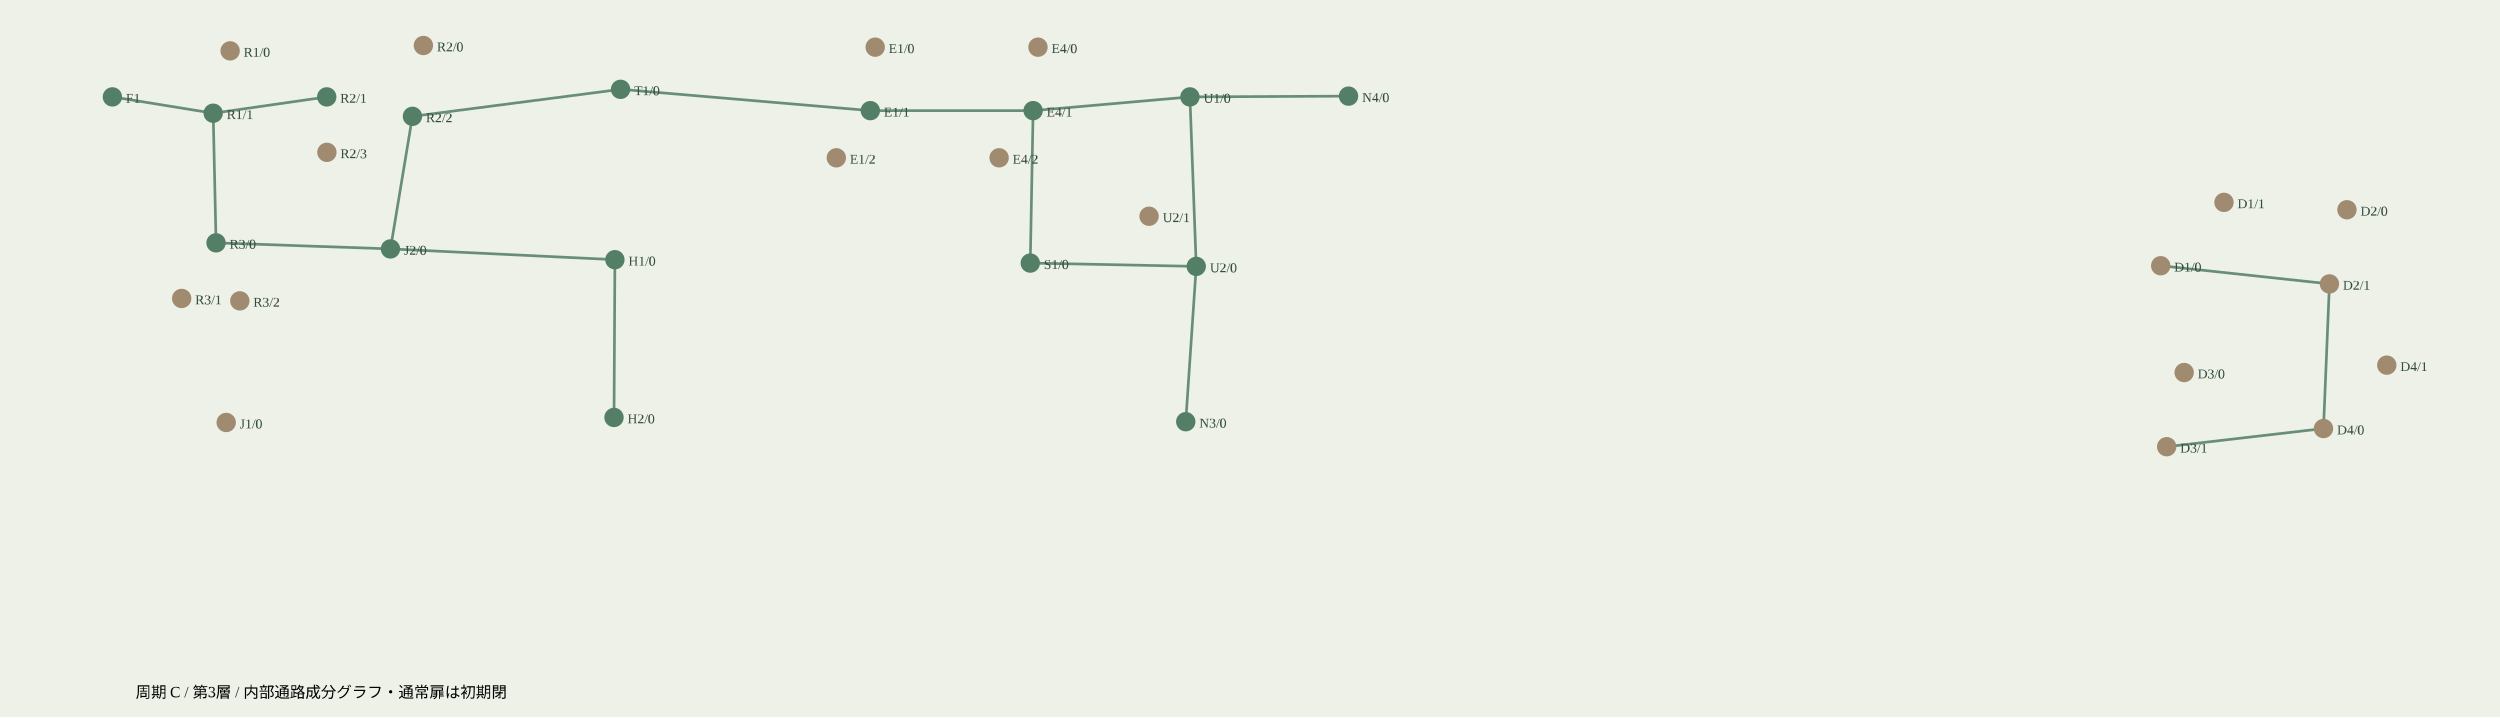
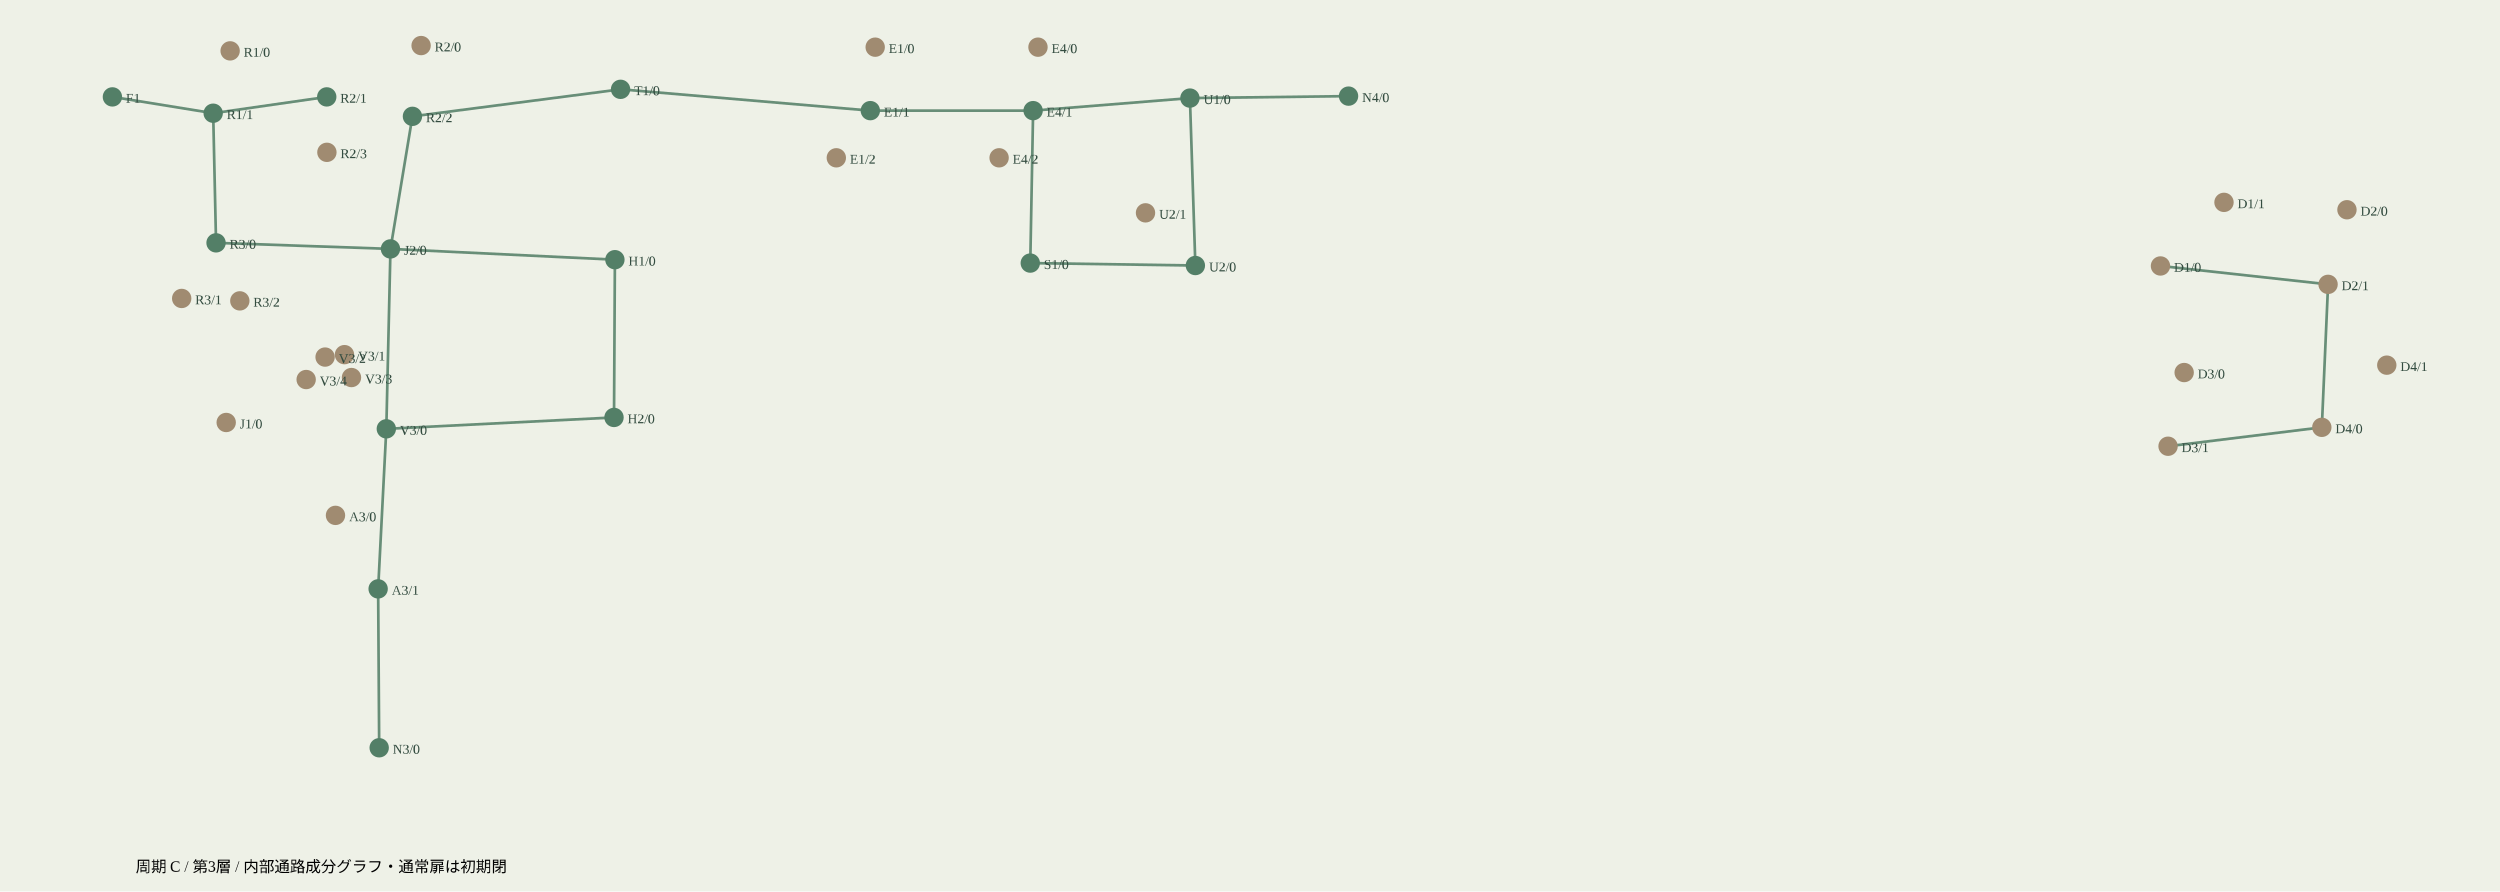
- <svg xmlns="http://www.w3.org/2000/svg" viewBox="-7 -1 129 37">
-   <rect x="-7" y="-1" width="129" height="37" fill="#eef1e7" />
+ <svg xmlns="http://www.w3.org/2000/svg" viewBox="-7 -1 129 46">
+   <rect x="-7" y="-1" width="129" height="46" fill="#eef1e7" />
  <line x1="4" y1="4.842" x2="9.86" y2="4" stroke="#688e78" stroke-width=".14" />
  <line x1="4" y1="4.842" x2="4.148" y2="11.531" stroke="#688e78" stroke-width=".14" />
  <line x1="14.282" y1="5.003" x2="13.148" y2="11.844" stroke="#688e78" stroke-width=".14" />
  <line x1="14.282" y1="5.003" x2="25.021" y2="3.609" stroke="#688e78" stroke-width=".14" />
  <line x1="4.148" y1="11.531" x2="13.148" y2="11.844" stroke="#688e78" stroke-width=".14" />
  <line x1="25.021" y1="3.609" x2="37.909" y2="4.709" stroke="#688e78" stroke-width=".14" />
  <line x1="24.729" y1="12.4" x2="24.683" y2="20.54" stroke="#688e78" stroke-width=".14" />
  <line x1="13.148" y1="11.844" x2="24.729" y2="12.4" stroke="#688e78" stroke-width=".14" />
+   <line x1="13.148" y1="11.844" x2="12.934" y2="21.128" stroke="#688e78" stroke-width=".14" />
  <line x1="37.909" y1="4.709" x2="46.309" y2="4.709" stroke="#688e78" stroke-width=".14" />
-   <line x1="46.309" y1="4.709" x2="54.4" y2="4" stroke="#688e78" stroke-width=".14" />
+   <line x1="46.309" y1="4.709" x2="54.4" y2="4.061" stroke="#688e78" stroke-width=".14" />
  <line x1="46.309" y1="4.709" x2="46.162" y2="12.575" stroke="#688e78" stroke-width=".14" />
-   <line x1="54.4" y1="4" x2="62.585" y2="3.96" stroke="#688e78" stroke-width=".14" />
-   <line x1="54.4" y1="4" x2="54.726" y2="12.745" stroke="#688e78" stroke-width=".14" />
-   <line x1="54.726" y1="12.745" x2="54.185" y2="20.76" stroke="#688e78" stroke-width=".14" />
-   <line x1="46.162" y1="12.575" x2="54.726" y2="12.745" stroke="#688e78" stroke-width=".14" />
-   <line x1="104.492" y1="12.712" x2="113.2" y2="13.65" stroke="#688e78" stroke-width=".14" />
-   <line x1="113.2" y1="13.65" x2="112.892" y2="21.112" stroke="#688e78" stroke-width=".14" />
-   <line x1="104.8" y1="22.05" x2="112.892" y2="21.112" stroke="#688e78" stroke-width=".14" />
+   <line x1="54.4" y1="4.061" x2="62.585" y2="3.96" stroke="#688e78" stroke-width=".14" />
+   <line x1="54.4" y1="4.061" x2="54.681" y2="12.701" stroke="#688e78" stroke-width=".14" />
+   <line x1="46.162" y1="12.575" x2="54.681" y2="12.701" stroke="#688e78" stroke-width=".14" />
+   <line x1="104.48" y1="12.724" x2="113.129" y2="13.673" stroke="#688e78" stroke-width=".14" />
+   <line x1="113.129" y1="13.673" x2="112.806" y2="21.05" stroke="#688e78" stroke-width=".14" />
+   <line x1="104.872" y1="22.026" x2="112.806" y2="21.05" stroke="#688e78" stroke-width=".14" />
+   <line x1="12.934" y1="21.128" x2="24.683" y2="20.54" stroke="#688e78" stroke-width=".14" />
+   <line x1="12.934" y1="21.128" x2="12.512" y2="29.386" stroke="#688e78" stroke-width=".14" />
+   <line x1="12.512" y1="29.386" x2="12.566" y2="37.585" stroke="#688e78" stroke-width=".14" />
  <line x1="-1.2" y1="4" x2="4" y2="4.842" stroke="#688e78" stroke-width=".14" />
  <circle cx="4.875" cy="1.625" r=".5" fill="#a08b71" />
  <text x="5.575" y="1.925" font-size=".7" fill="#334c40">R1/0</text>
  <circle cx="4" cy="4.842" r=".5" fill="#537f67" />
  <text x="4.7" y="5.142" font-size=".7" fill="#334c40">R1/1</text>
-   <circle cx="14.847" cy="1.348" r=".5" fill="#a08b71" />
-   <text x="15.547" y="1.648" font-size=".7" fill="#334c40">R2/0</text>
+   <circle cx="14.729" cy="1.351" r=".5" fill="#a08b71" />
+   <text x="15.429" y="1.651" font-size=".7" fill="#334c40">R2/0</text>
  <circle cx="9.86" cy="4" r=".5" fill="#537f67" />
  <text x="10.56" y="4.3" font-size=".7" fill="#334c40">R2/1</text>
  <circle cx="14.282" cy="5.003" r=".5" fill="#537f67" />
  <text x="14.982" y="5.303" font-size=".7" fill="#334c40">R2/2</text>
  <circle cx="9.868" cy="6.86" r=".5" fill="#a08b71" />
  <text x="10.568" y="7.16" font-size=".7" fill="#334c40">R2/3</text>
  <circle cx="4.148" cy="11.531" r=".5" fill="#537f67" />
  <text x="4.848" y="11.831" font-size=".7" fill="#334c40">R3/0</text>
  <circle cx="2.375" cy="14.4" r=".5" fill="#a08b71" />
  <text x="3.075" y="14.7" font-size=".7" fill="#334c40">R3/1</text>
  <circle cx="5.375" cy="14.525" r=".5" fill="#a08b71" />
  <text x="6.075" y="14.825" font-size=".7" fill="#334c40">R3/2</text>
  <circle cx="25.021" cy="3.609" r=".5" fill="#537f67" />
  <text x="25.721" y="3.909" font-size=".7" fill="#334c40">T1/0</text>
  <circle cx="24.729" cy="12.4" r=".5" fill="#537f67" />
  <text x="25.429" y="12.7" font-size=".7" fill="#334c40">H1/0</text>
  <circle cx="4.672" cy="20.8" r=".5" fill="#a08b71" />
  <text x="5.372" y="21.1" font-size=".7" fill="#334c40">J1/0</text>
  <circle cx="13.148" cy="11.844" r=".5" fill="#537f67" />
  <text x="13.848" y="12.144" font-size=".7" fill="#334c40">J2/0</text>
  <circle cx="38.16" cy="1.434" r=".5" fill="#a08b71" />
  <text x="38.86" y="1.734" font-size=".7" fill="#334c40">E1/0</text>
  <circle cx="37.909" cy="4.709" r=".5" fill="#537f67" />
  <text x="38.609" y="5.009" font-size=".7" fill="#334c40">E1/1</text>
  <circle cx="36.154" cy="7.143" r=".5" fill="#a08b71" />
  <text x="36.854" y="7.443" font-size=".7" fill="#334c40">E1/2</text>
  <circle cx="46.56" cy="1.434" r=".5" fill="#a08b71" />
  <text x="47.26" y="1.734" font-size=".7" fill="#334c40">E4/0</text>
  <circle cx="46.309" cy="4.709" r=".5" fill="#537f67" />
  <text x="47.009" y="5.009" font-size=".7" fill="#334c40">E4/1</text>
  <circle cx="44.554" cy="7.143" r=".5" fill="#a08b71" />
  <text x="45.254" y="7.443" font-size=".7" fill="#334c40">E4/2</text>
  <circle cx="24.683" cy="20.54" r=".5" fill="#537f67" />
  <text x="25.383" y="20.84" font-size=".7" fill="#334c40">H2/0</text>
-   <circle cx="54.4" cy="4" r=".5" fill="#537f67" />
-   <text x="55.1" y="4.3" font-size=".7" fill="#334c40">U1/0</text>
-   <circle cx="54.726" cy="12.745" r=".5" fill="#537f67" />
-   <text x="55.426" y="13.045" font-size=".7" fill="#334c40">U2/0</text>
-   <circle cx="52.292" cy="10.158" r=".5" fill="#a08b71" />
-   <text x="52.992" y="10.458" font-size=".7" fill="#334c40">U2/1</text>
-   <circle cx="54.185" cy="20.76" r=".5" fill="#537f67" />
-   <text x="54.885" y="21.06" font-size=".7" fill="#334c40">N3/0</text>
+   <circle cx="54.4" cy="4.061" r=".5" fill="#537f67" />
+   <text x="55.1" y="4.361" font-size=".7" fill="#334c40">U1/0</text>
+   <circle cx="54.681" cy="12.701" r=".5" fill="#537f67" />
+   <text x="55.381" y="13.001" font-size=".7" fill="#334c40">U2/0</text>
+   <circle cx="52.108" cy="9.983" r=".5" fill="#a08b71" />
+   <text x="52.808" y="10.283" font-size=".7" fill="#334c40">U2/1</text>
+   <circle cx="12.566" cy="37.585" r=".5" fill="#537f67" />
+   <text x="13.266" y="37.885" font-size=".7" fill="#334c40">N3/0</text>
  <circle cx="62.585" cy="3.96" r=".5" fill="#537f67" />
  <text x="63.285" y="4.26" font-size=".7" fill="#334c40">N4/0</text>
  <circle cx="46.162" cy="12.575" r=".5" fill="#537f67" />
  <text x="46.862" y="12.875" font-size=".7" fill="#334c40">S1/0</text>
-   <circle cx="104.492" cy="12.712" r=".5" fill="#a08b71" />
-   <text x="105.192" y="13.012" font-size=".7" fill="#334c40">D1/0</text>
+   <circle cx="104.48" cy="12.724" r=".5" fill="#a08b71" />
+   <text x="105.18" y="13.024" font-size=".7" fill="#334c40">D1/0</text>
  <circle cx="107.758" cy="9.442" r=".5" fill="#a08b71" />
  <text x="108.458" y="9.742" font-size=".7" fill="#334c40">D1/1</text>
  <circle cx="114.103" cy="9.823" r=".5" fill="#a08b71" />
  <text x="114.803" y="10.123" font-size=".7" fill="#334c40">D2/0</text>
-   <circle cx="113.2" cy="13.65" r=".5" fill="#a08b71" />
-   <text x="113.9" y="13.95" font-size=".7" fill="#334c40">D2/1</text>
+   <circle cx="113.129" cy="13.673" r=".5" fill="#a08b71" />
+   <text x="113.829" y="13.973" font-size=".7" fill="#334c40">D2/1</text>
  <circle cx="105.703" cy="18.223" r=".5" fill="#a08b71" />
  <text x="106.403" y="18.523" font-size=".7" fill="#334c40">D3/0</text>
-   <circle cx="104.8" cy="22.05" r=".5" fill="#a08b71" />
-   <text x="105.5" y="22.35" font-size=".7" fill="#334c40">D3/1</text>
-   <circle cx="112.892" cy="21.112" r=".5" fill="#a08b71" />
-   <text x="113.592" y="21.412" font-size=".7" fill="#334c40">D4/0</text>
+   <circle cx="104.872" cy="22.026" r=".5" fill="#a08b71" />
+   <text x="105.572" y="22.326" font-size=".7" fill="#334c40">D3/1</text>
+   <circle cx="112.806" cy="21.05" r=".5" fill="#a08b71" />
+   <text x="113.506" y="21.35" font-size=".7" fill="#334c40">D4/0</text>
  <circle cx="116.158" cy="17.842" r=".5" fill="#a08b71" />
  <text x="116.858" y="18.142" font-size=".7" fill="#334c40">D4/1</text>
+   <circle cx="12.934" cy="21.128" r=".5" fill="#537f67" />
+   <text x="13.634" y="21.428" font-size=".7" fill="#334c40">V3/0</text>
+   <circle cx="10.775" cy="17.3" r=".5" fill="#a08b71" />
+   <text x="11.475" y="17.6" font-size=".7" fill="#334c40">V3/1</text>
+   <circle cx="9.775" cy="17.425" r=".5" fill="#a08b71" />
+   <text x="10.475" y="17.725" font-size=".7" fill="#334c40">V3/2</text>
+   <circle cx="11.136" cy="18.481" r=".5" fill="#a08b71" />
+   <text x="11.836" y="18.781" font-size=".7" fill="#334c40">V3/3</text>
+   <circle cx="8.798" cy="18.584" r=".5" fill="#a08b71" />
+   <text x="9.498" y="18.884" font-size=".7" fill="#334c40">V3/4</text>
+   <circle cx="10.311" cy="25.593" r=".5" fill="#a08b71" />
+   <text x="11.011" y="25.893" font-size=".7" fill="#334c40">A3/0</text>
+   <circle cx="12.512" cy="29.386" r=".5" fill="#537f67" />
+   <text x="13.212" y="29.686" font-size=".7" fill="#334c40">A3/1</text>
  <circle cx="-1.2" cy="4" r=".5" fill="#537f67" />
  <text x="-0.5" y="4.3" font-size=".7" fill="#334c40">F1</text>
-   <text x="0" y="35" font-size=".8">周期 C / 第3層 / 内部通路成分グラフ・通常扉は初期閉</text>
+   <text x="0" y="44" font-size=".8">周期 C / 第3層 / 内部通路成分グラフ・通常扉は初期閉</text>
</svg>
